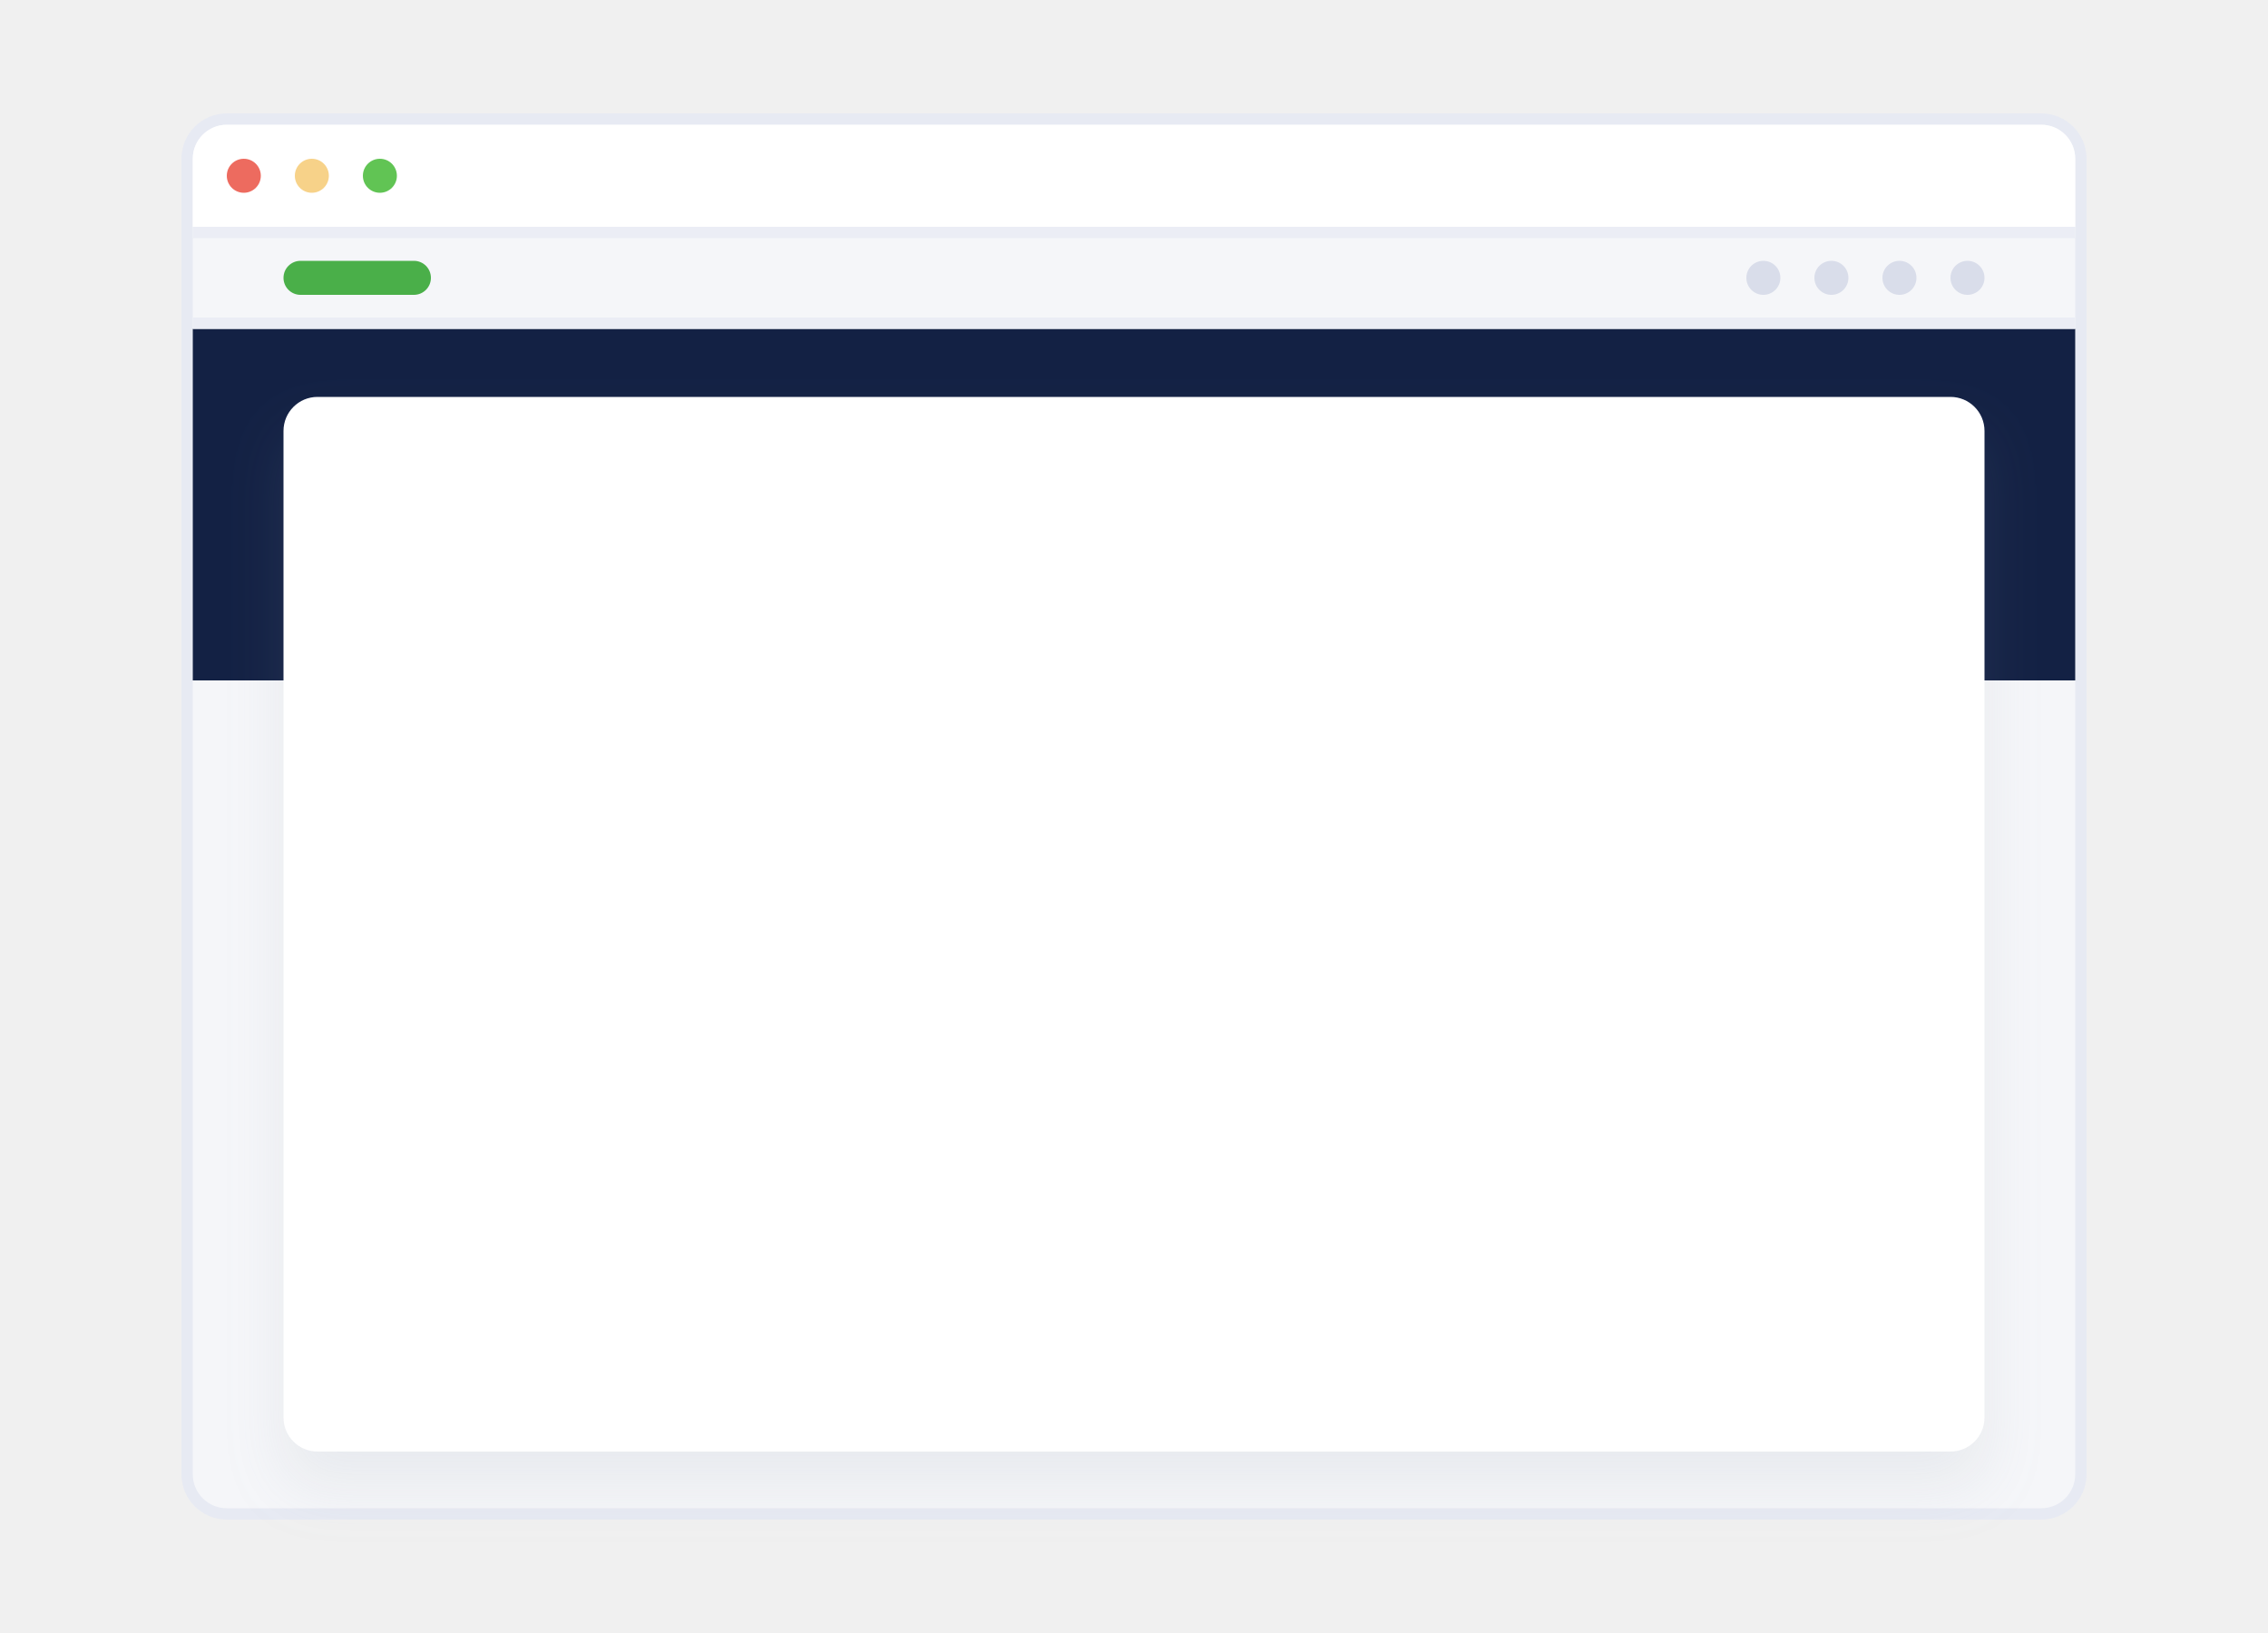
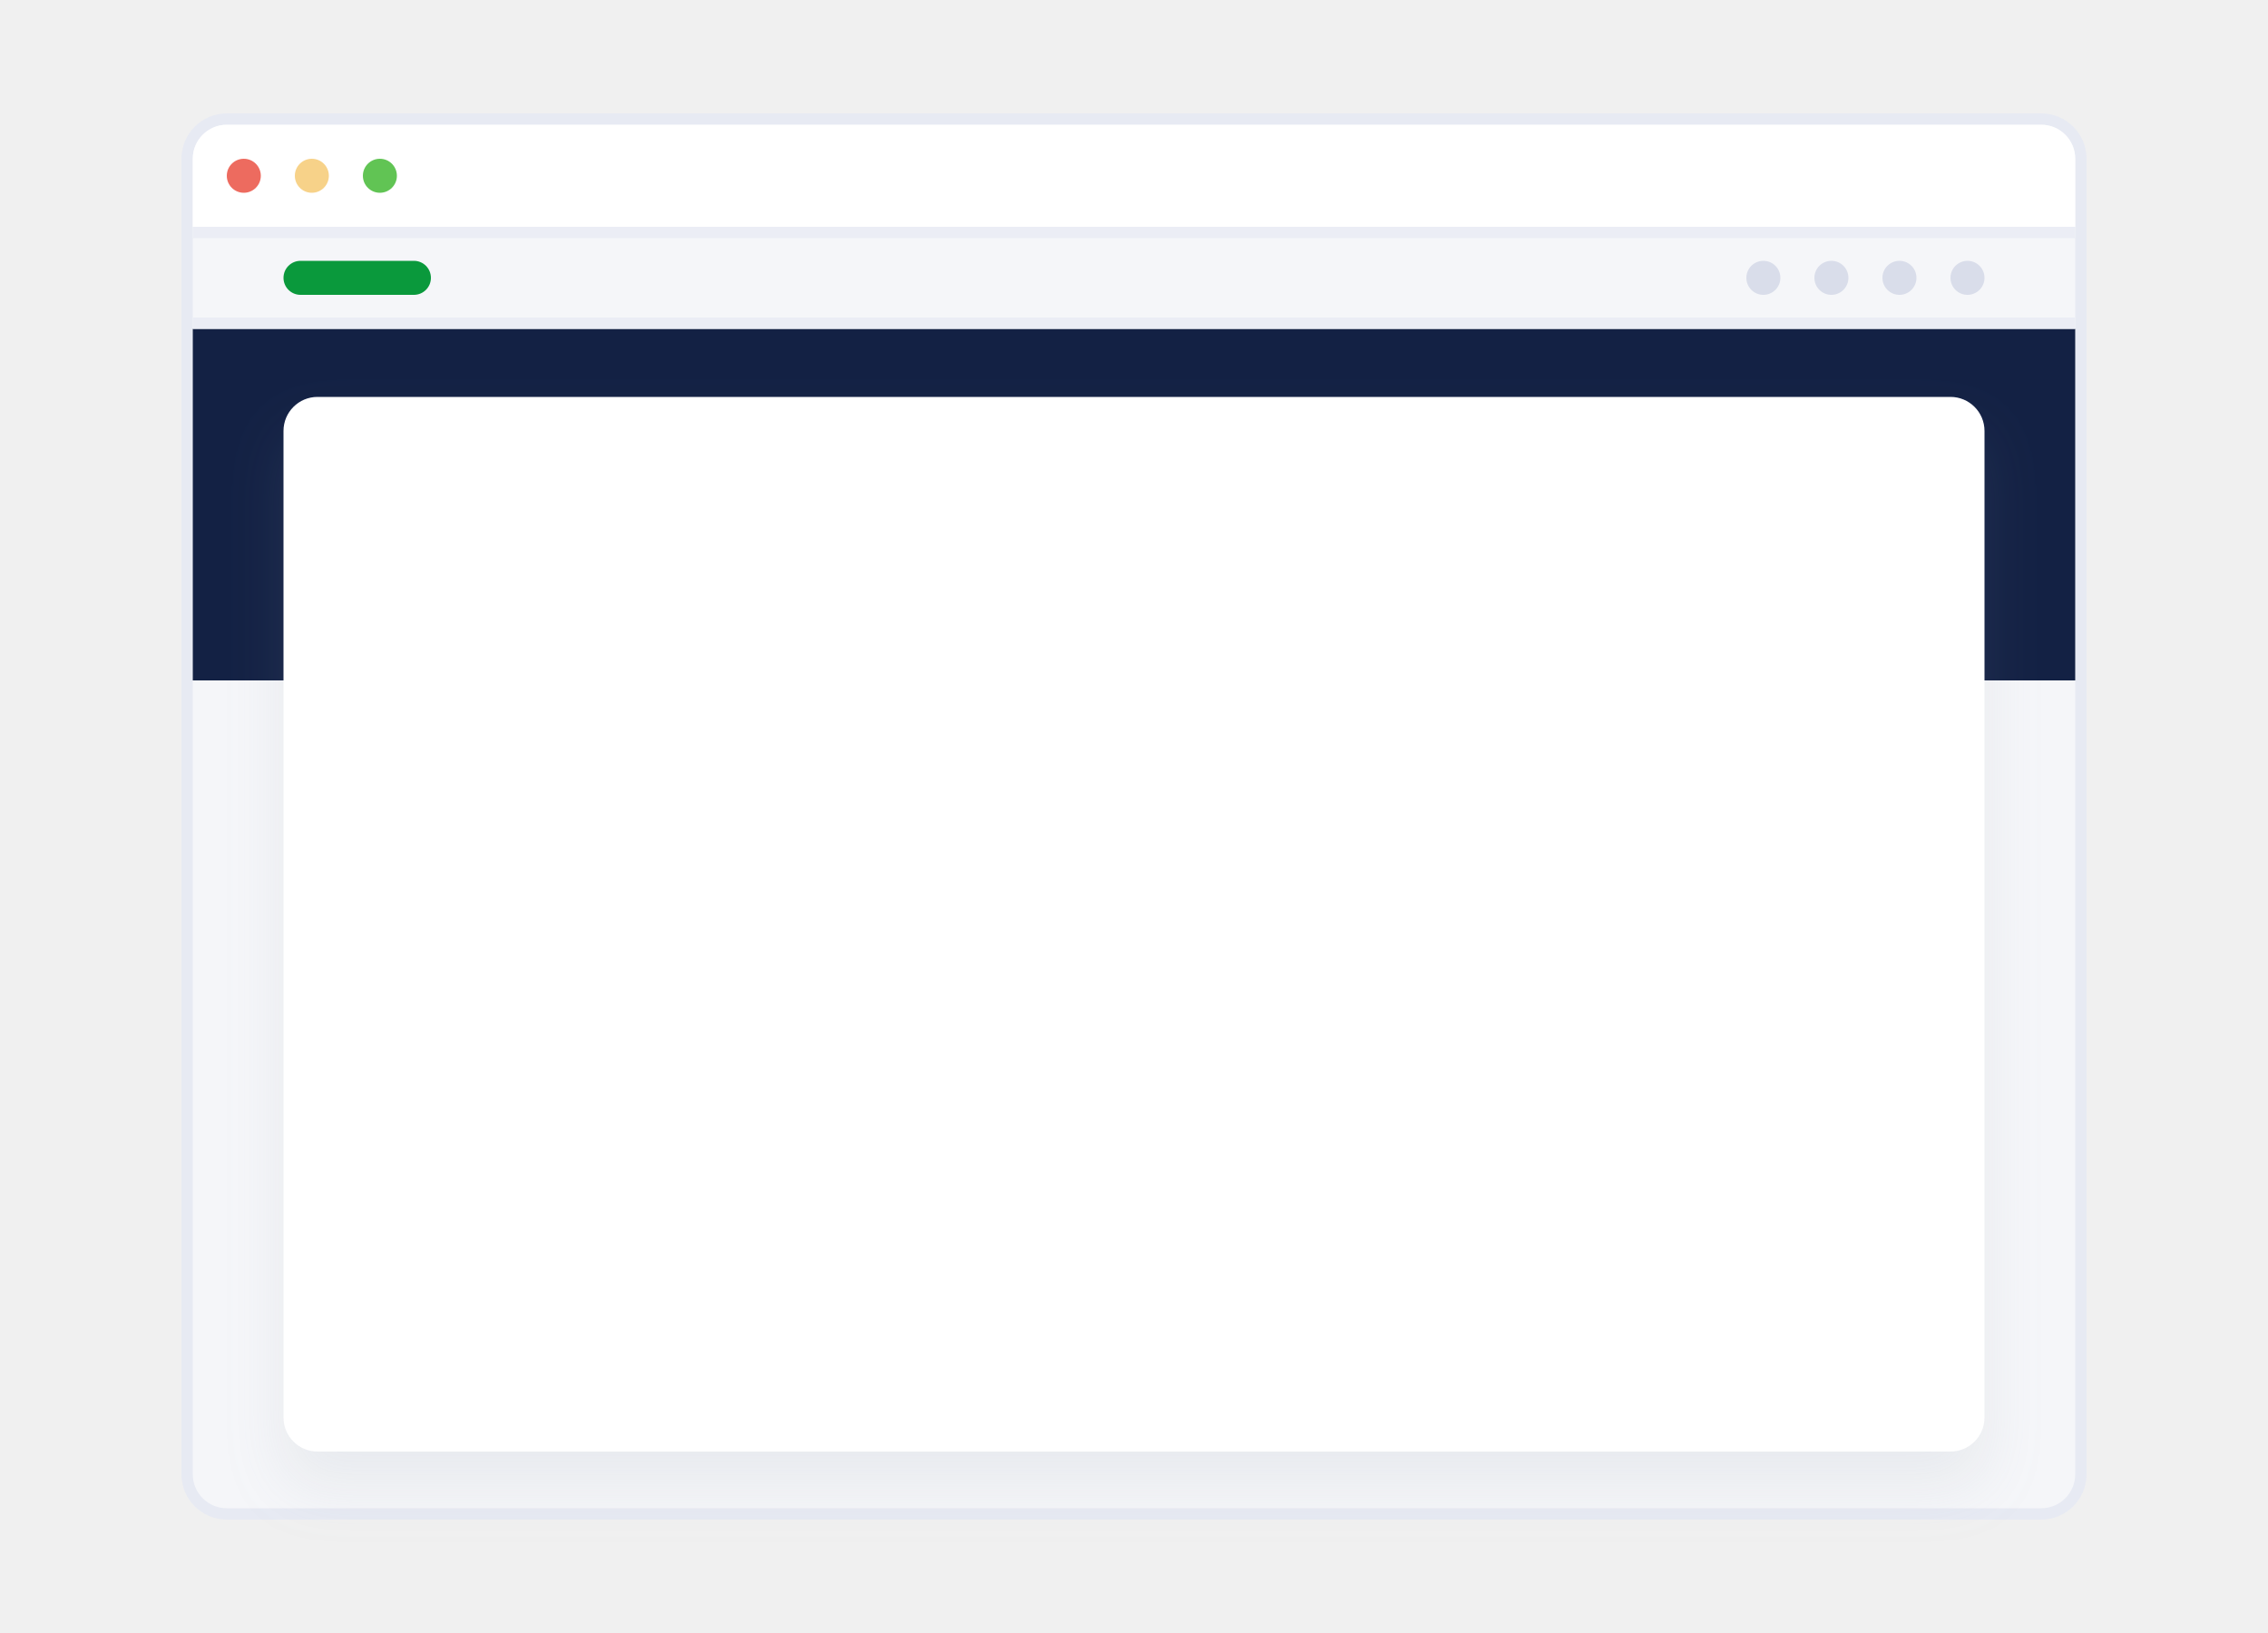
<svg xmlns="http://www.w3.org/2000/svg" width="200" height="144" viewBox="0 0 200 144" fill="none">
  <rect x="16.5" y="10.5" width="167" height="123" rx="3.5" fill="#F5F6F9" stroke="#E7EAF3" />
  <path d="M17 14C17 12.343 18.343 11 20 11H180C181.657 11 183 12.343 183 14V20H17V14Z" fill="white" />
  <circle cx="21.5" cy="15.5" r="1.5" fill="#ED6B5F" />
  <circle cx="27.5" cy="15.5" r="1.5" fill="#F7D289" />
  <circle cx="33.5" cy="15.5" r="1.5" fill="#61C454" />
  <rect x="17" y="29" width="166" height="31" fill="#132144" />
  <rect x="17" y="28" width="166" height="1" fill="#EBEDF5" />
  <rect x="172" y="23" width="3" height="3" rx="1.5" fill="#D9DDEA" />
  <rect x="166" y="23" width="3" height="3" rx="1.5" fill="#D9DDEA" />
  <rect x="160" y="23" width="3" height="3" rx="1.5" fill="#D9DDEA" />
  <rect x="154" y="23" width="3" height="3" rx="1.5" fill="#D9DDEA" />
  <rect x="17" y="20" width="166" height="1" fill="#EBEDF5" />
-   <rect x="25" y="23" width="13" height="3" rx="1.5" fill="#4AAF49" />
+   <rect x="25" y="23" width="13" height="3" rx="1.5" fill="#0a993c" />
  <g filter="url(#filter0_d_129:2)">
    <rect x="25" y="35" width="150" height="93" rx="3" fill="white" />
  </g>
  <defs>
    <filter id="filter0_d_129:2" x="20" y="33" width="160" height="103" filterUnits="userSpaceOnUse" color-interpolation-filters="sRGB">
      <feFlood flood-opacity="0" result="BackgroundImageFix" />
      <feColorMatrix in="SourceAlpha" type="matrix" values="0 0 0 0 0 0 0 0 0 0 0 0 0 0 0 0 0 0 127 0" result="hardAlpha" />
      <feOffset dy="3" />
      <feGaussianBlur stdDeviation="2.5" />
      <feColorMatrix type="matrix" values="0 0 0 0 0.549 0 0 0 0 0.596 0 0 0 0 0.643 0 0 0 0.125 0" />
      <feBlend mode="normal" in2="BackgroundImageFix" result="effect1_dropShadow_129:2" />
      <feBlend mode="normal" in="SourceGraphic" in2="effect1_dropShadow_129:2" result="shape" />
    </filter>
  </defs>
</svg>
